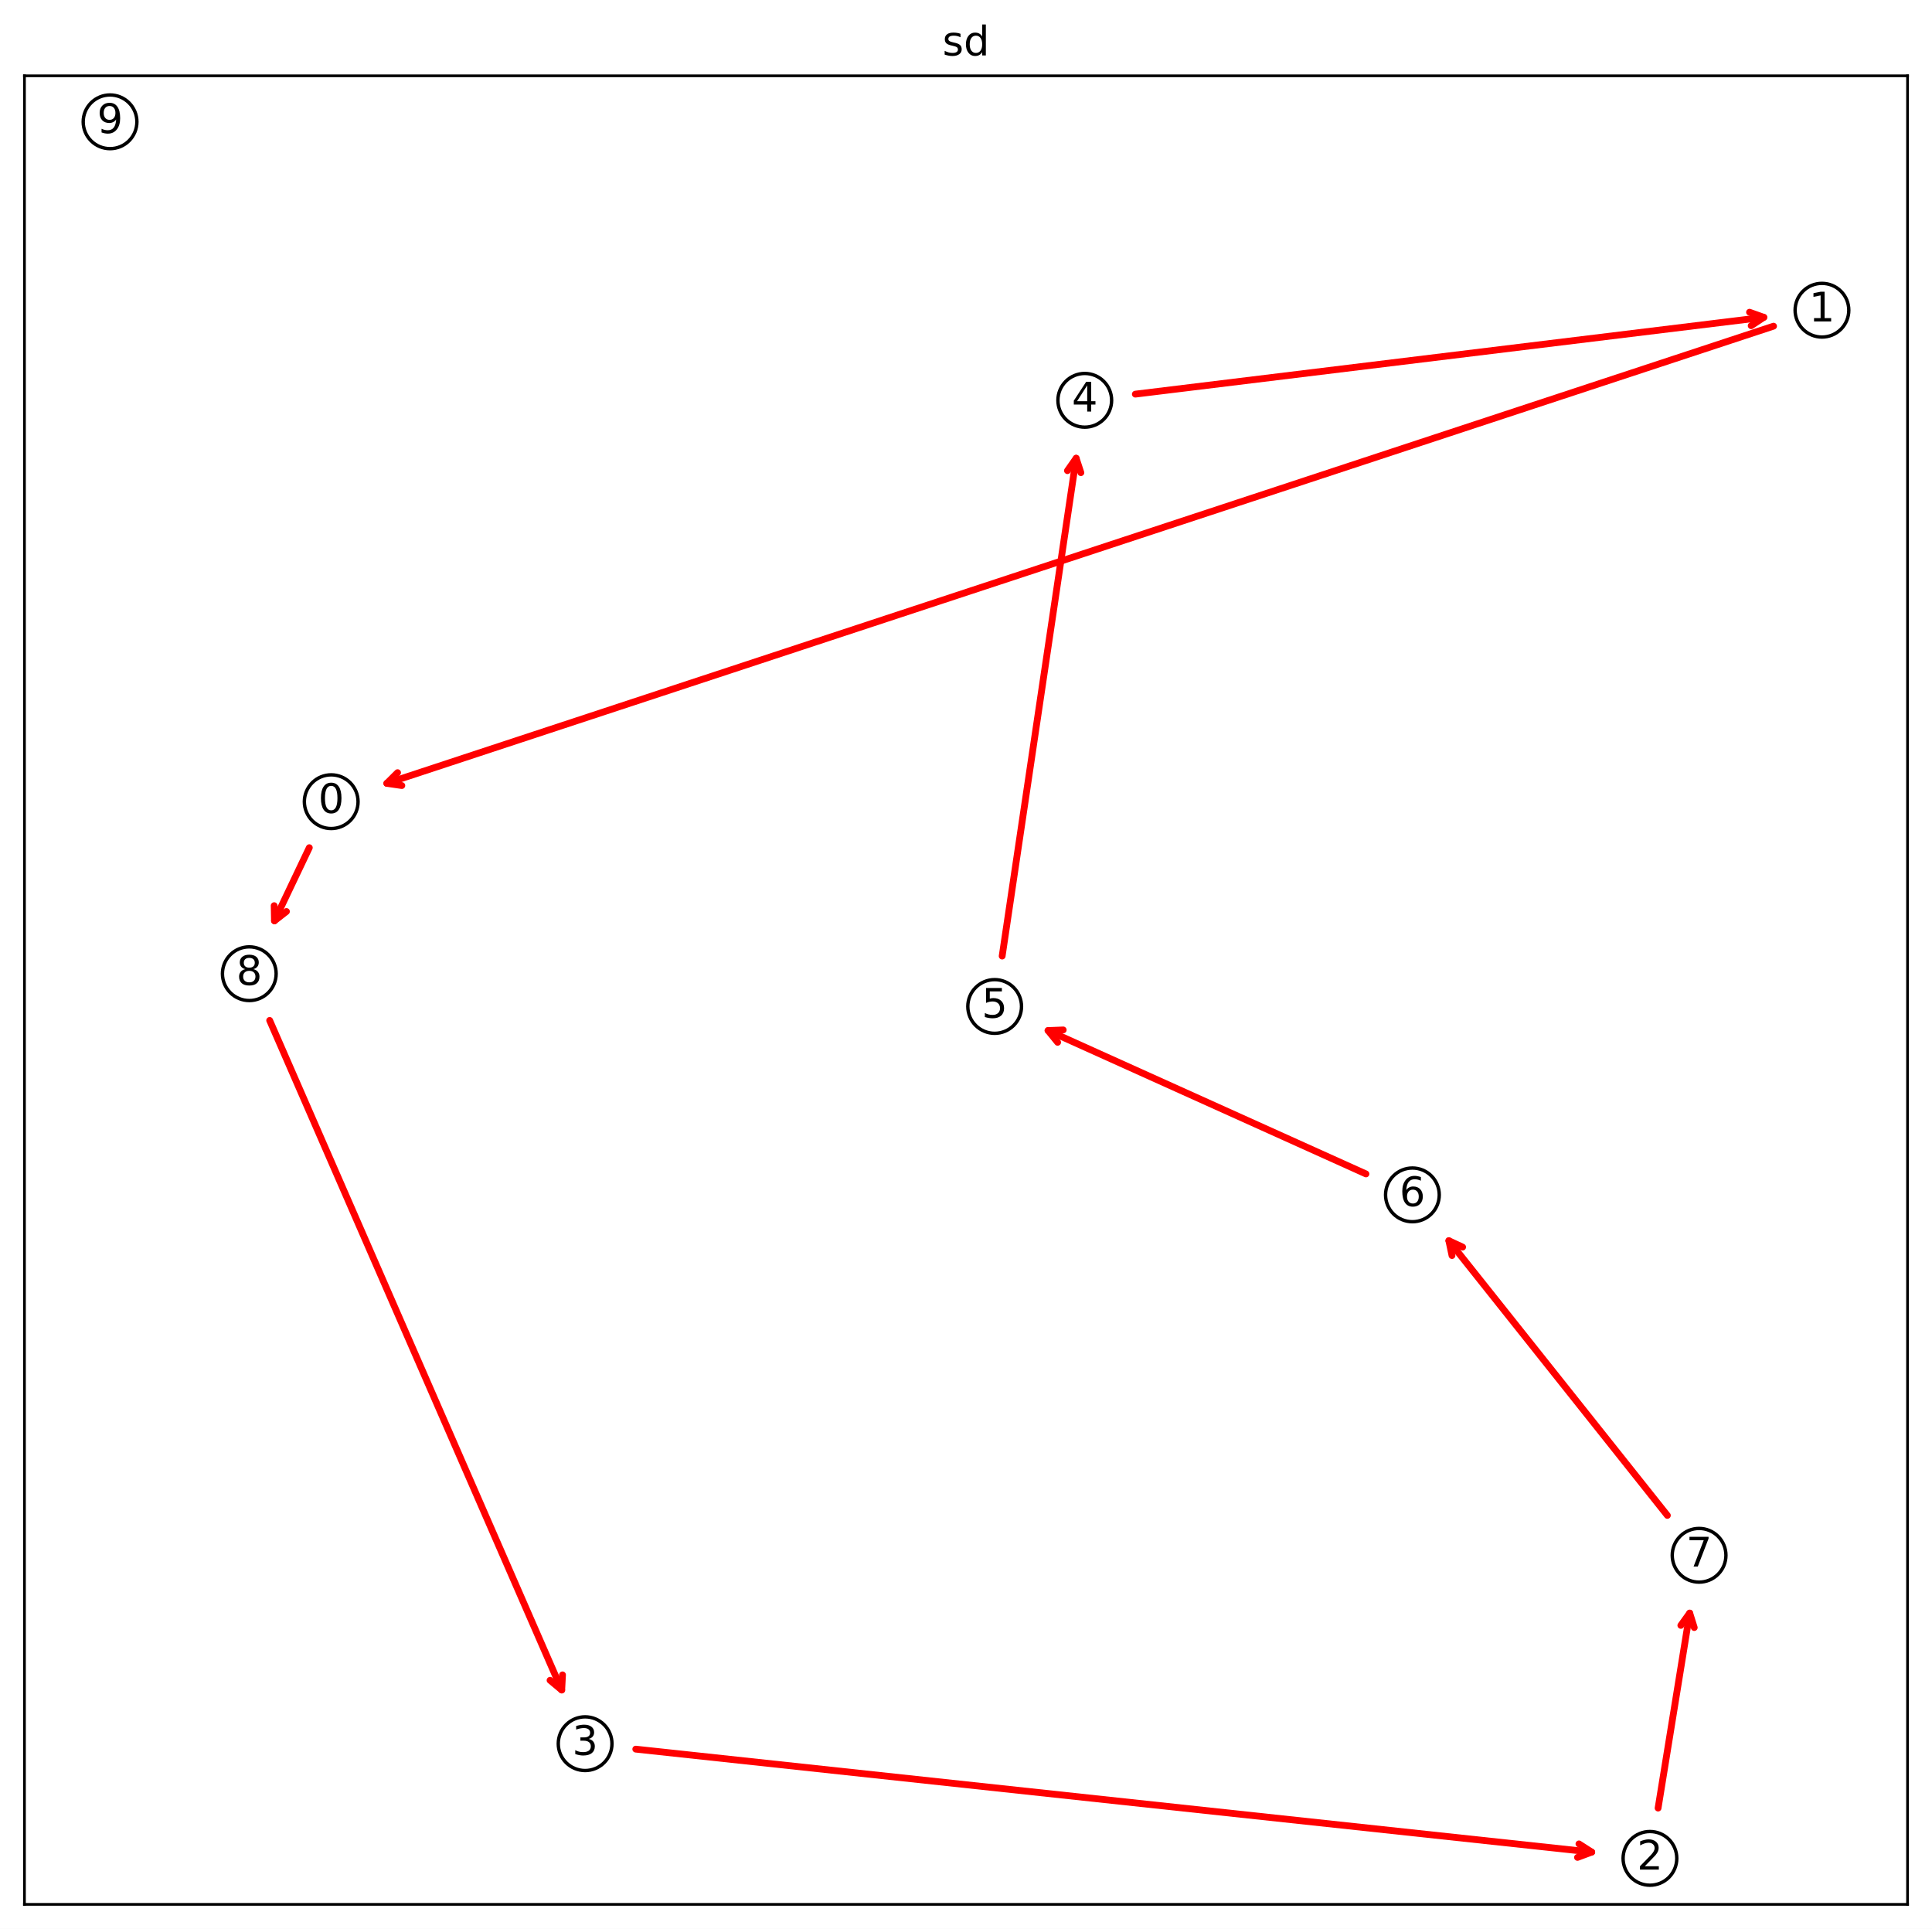
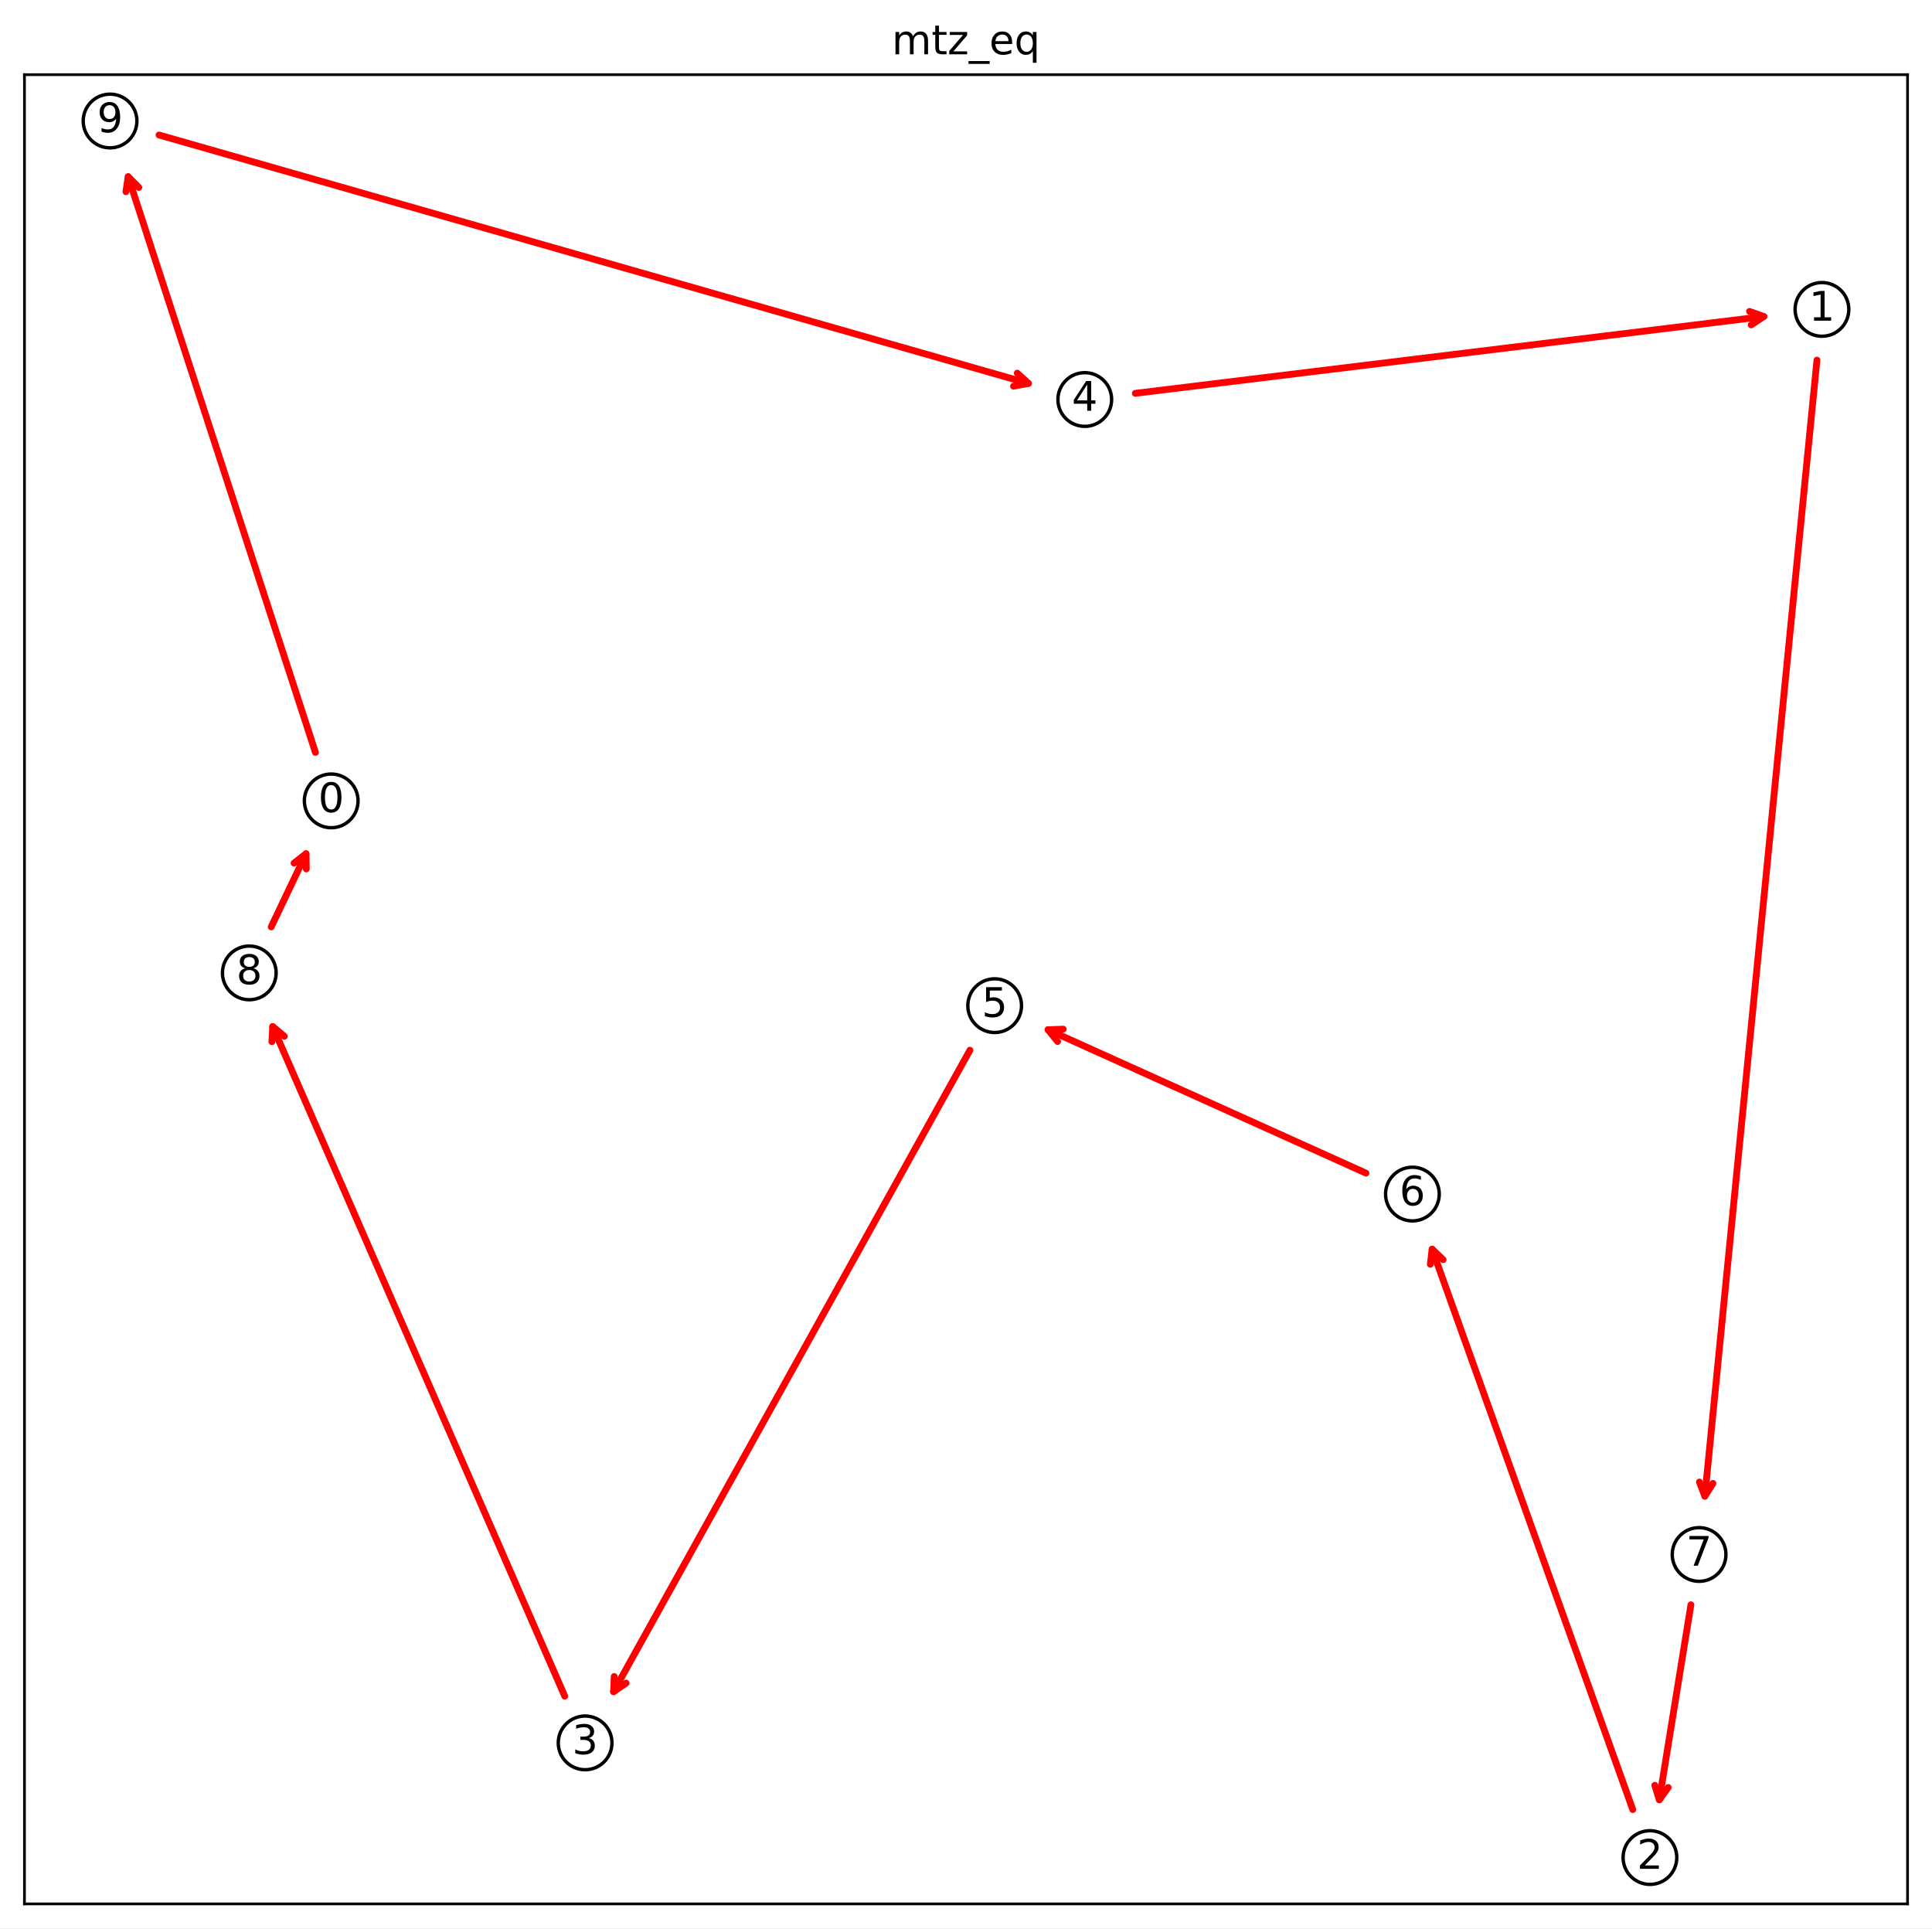
- <svg xmlns="http://www.w3.org/2000/svg" xmlns:xlink="http://www.w3.org/1999/xlink" width="568.8pt" height="567.838pt" viewBox="0 0 568.8 567.838" version="1.1">
+ <svg xmlns="http://www.w3.org/2000/svg" xmlns:xlink="http://www.w3.org/1999/xlink" width="568.8pt" height="567.696pt" viewBox="0 0 568.8 567.696" version="1.1">
  <defs>
    <style type="text/css">*{stroke-linejoin: round; stroke-linecap: butt}</style>
  </defs>
  <g id="figure_1">
    <g id="patch_1">
-       <path d="M 0 567.838  L 568.8 567.838  L 568.8 0  L 0 0  z " style="fill: #ffffff" />
+       <path d="M 0 567.696  L 568.8 567.696  L 568.8 0  L 0 0  z " style="fill: #ffffff" />
    </g>
    <g id="axes_1">
      <g id="patch_2">
-         <path d="M 7.2 560.638  L 561.6 560.638  L 561.6 22.318  L 7.2 22.318  z " style="fill: #ffffff" />
+         <path d="M 7.2 560.496  L 561.6 560.496  L 561.6 21.984  L 7.2 21.984  z " style="fill: #ffffff" />
      </g>
      <g id="matplotlib.axis_1" />
      <g id="matplotlib.axis_2" />
      <g id="patch_3">
-         <path d="M 91.062 249.555  Q 85.453 261.333 80.806 271.093  " style="fill: none; stroke: #ff0000; stroke-width: 2; stroke-linecap: round" />
-         <path d="M 84.331 268.341  L 80.806 271.093  L 80.72 266.622  " style="fill: none; stroke: #ff0000; stroke-width: 2; stroke-linecap: round" />
+         <path d="M 92.869 221.51  Q 64.955 135.699 37.732 52.014  " style="fill: none; stroke: #ff0000; stroke-width: 2; stroke-linecap: round" />
+         <path d="M 37.067 56.436  L 37.732 52.014  L 40.871 55.199  " style="fill: none; stroke: #ff0000; stroke-width: 2; stroke-linecap: round" />
      </g>
      <g id="patch_4">
-         <path d="M 79.392 300.404  Q 122.831 399.996 165.376 497.538  " style="fill: none; stroke: #ff0000; stroke-width: 2; stroke-linecap: round" />
-         <path d="M 165.61 493.072  L 165.376 497.538  L 161.944 494.671  " style="fill: none; stroke: #ff0000; stroke-width: 2; stroke-linecap: round" />
+         <path d="M 46.819 39.743  Q 175.88 76.617 302.79 112.877  " style="fill: none; stroke: #ff0000; stroke-width: 2; stroke-linecap: round" />
+         <path d="M 299.493 109.855  L 302.79 112.877  L 298.394 113.701  " style="fill: none; stroke: #ff0000; stroke-width: 2; stroke-linecap: round" />
      </g>
      <g id="patch_5">
-         <path d="M 187.176 514.94  Q 329.012 530.215 468.624 545.25  " style="fill: none; stroke: #ff0000; stroke-width: 2; stroke-linecap: round" />
-         <path d="M 464.861 542.833  L 468.624 545.25  L 464.433 546.81  " style="fill: none; stroke: #ff0000; stroke-width: 2; stroke-linecap: round" />
+         <path d="M 334.252 115.794  Q 427.882 104.35 519.291 93.178  " style="fill: none; stroke: #ff0000; stroke-width: 2; stroke-linecap: round" />
+         <path d="M 515.078 91.678  L 519.291 93.178  L 515.564 95.648  " style="fill: none; stroke: #ff0000; stroke-width: 2; stroke-linecap: round" />
      </g>
      <g id="patch_6">
-         <path d="M 488.16 532.291  Q 492.993 502.482 497.469 474.881  " style="fill: none; stroke: #ff0000; stroke-width: 2; stroke-linecap: round" />
-         <path d="M 494.855 478.509  L 497.469 474.881  L 498.803 479.149  " style="fill: none; stroke: #ff0000; stroke-width: 2; stroke-linecap: round" />
+         <path d="M 534.927 106.012  Q 518.314 274.358 501.921 440.478  " style="fill: none; stroke: #ff0000; stroke-width: 2; stroke-linecap: round" />
+         <path d="M 504.304 436.694  L 501.921 440.478  L 500.323 436.301  " style="fill: none; stroke: #ff0000; stroke-width: 2; stroke-linecap: round" />
      </g>
      <g id="patch_7">
-         <path d="M 490.891 446.132  Q 458.028 404.819 426.557 365.256  " style="fill: none; stroke: #ff0000; stroke-width: 2; stroke-linecap: round" />
-         <path d="M 427.482 369.632  L 426.557 365.256  L 430.613 367.142  " style="fill: none; stroke: #ff0000; stroke-width: 2; stroke-linecap: round" />
+         <path d="M 497.827 472.437  Q 492.993 502.245 488.517 529.847  " style="fill: none; stroke: #ff0000; stroke-width: 2; stroke-linecap: round" />
+         <path d="M 491.132 526.218  L 488.517 529.847  L 487.183 525.578  " style="fill: none; stroke: #ff0000; stroke-width: 2; stroke-linecap: round" />
      </g>
      <g id="patch_8">
-         <path d="M 402.153 345.599  Q 354.334 324.033 308.553 303.387  " style="fill: none; stroke: #ff0000; stroke-width: 2; stroke-linecap: round" />
-         <path d="M 311.377 306.855  L 308.553 303.387  L 313.021 303.208  " style="fill: none; stroke: #ff0000; stroke-width: 2; stroke-linecap: round" />
+         <path d="M 480.702 532.733  Q 450.792 449.19 421.635 367.753  " style="fill: none; stroke: #ff0000; stroke-width: 2; stroke-linecap: round" />
+         <path d="M 421.1 372.193  L 421.635 367.753  L 424.866 370.845  " style="fill: none; stroke: #ff0000; stroke-width: 2; stroke-linecap: round" />
      </g>
      <g id="patch_9">
-         <path d="M 295.046 281.464  Q 306.103 207.076 316.832 134.9  " style="fill: none; stroke: #ff0000; stroke-width: 2; stroke-linecap: round" />
-         <path d="M 314.266 138.562  L 316.832 134.9  L 318.222 139.151  " style="fill: none; stroke: #ff0000; stroke-width: 2; stroke-linecap: round" />
+         <path d="M 402.153 345.361  Q 354.334 323.795 308.553 303.149  " style="fill: none; stroke: #ff0000; stroke-width: 2; stroke-linecap: round" />
+         <path d="M 311.377 306.617  L 308.553 303.149  L 313.021 302.97  " style="fill: none; stroke: #ff0000; stroke-width: 2; stroke-linecap: round" />
      </g>
      <g id="patch_10">
-         <path d="M 334.252 116.032  Q 427.882 104.588 519.291 93.416  " style="fill: none; stroke: #ff0000; stroke-width: 2; stroke-linecap: round" />
-         <path d="M 515.078 91.916  L 519.291 93.416  L 515.564 95.887  " style="fill: none; stroke: #ff0000; stroke-width: 2; stroke-linecap: round" />
+         <path d="M 285.556 309.174  Q 232.554 404.577 180.638 498.026  " style="fill: none; stroke: #ff0000; stroke-width: 2; stroke-linecap: round" />
+         <path d="M 184.329 495.501  L 180.638 498.026  L 180.833 493.558  " style="fill: none; stroke: #ff0000; stroke-width: 2; stroke-linecap: round" />
      </g>
      <g id="patch_11">
-         <path d="M 522.152 96.022  Q 316.954 163.67 113.879 230.618  " style="fill: none; stroke: #ff0000; stroke-width: 2; stroke-linecap: round" />
-         <path d="M 118.304 231.265  L 113.879 230.618  L 117.052 227.466  " style="fill: none; stroke: #ff0000; stroke-width: 2; stroke-linecap: round" />
+         <path d="M 166.269 499.348  Q 122.83 399.756 80.285 302.213  " style="fill: none; stroke: #ff0000; stroke-width: 2; stroke-linecap: round" />
+         <path d="M 80.051 306.679  L 80.285 302.213  L 83.718 305.08  " style="fill: none; stroke: #ff0000; stroke-width: 2; stroke-linecap: round" />
      </g>
      <g id="patch_12">
-         <path d="M 7.2 560.638  L 7.2 22.318  " style="fill: none; stroke: #000000; stroke-width: 0.8; stroke-linejoin: miter; stroke-linecap: square" />
+         <path d="M 79.843 272.876  Q 85.452 261.098 90.099 251.338  " style="fill: none; stroke: #ff0000; stroke-width: 2; stroke-linecap: round" />
+         <path d="M 86.574 254.09  L 90.099 251.338  L 90.185 255.809  " style="fill: none; stroke: #ff0000; stroke-width: 2; stroke-linecap: round" />
      </g>
      <g id="patch_13">
-         <path d="M 561.6 560.638  L 561.6 22.318  " style="fill: none; stroke: #000000; stroke-width: 0.8; stroke-linejoin: miter; stroke-linecap: square" />
+         <path d="M 7.2 560.496  L 7.2 21.984  " style="fill: none; stroke: #000000; stroke-width: 0.8; stroke-linejoin: miter; stroke-linecap: square" />
      </g>
      <g id="patch_14">
-         <path d="M 7.2 560.638  L 561.6 560.638  " style="fill: none; stroke: #000000; stroke-width: 0.8; stroke-linejoin: miter; stroke-linecap: square" />
+         <path d="M 561.6 560.496  L 561.6 21.984  " style="fill: none; stroke: #000000; stroke-width: 0.8; stroke-linejoin: miter; stroke-linecap: square" />
      </g>
      <g id="patch_15">
-         <path d="M 7.2 22.318  L 561.6 22.318  " style="fill: none; stroke: #000000; stroke-width: 0.8; stroke-linejoin: miter; stroke-linecap: square" />
+         <path d="M 7.2 560.496  L 561.6 560.496  " style="fill: none; stroke: #000000; stroke-width: 0.8; stroke-linejoin: miter; stroke-linecap: square" />
+       </g>
+       <g id="patch_16">
+         <path d="M 7.2 21.984  L 561.6 21.984  " style="fill: none; stroke: #000000; stroke-width: 0.8; stroke-linejoin: miter; stroke-linecap: square" />
      </g>
      <g id="PathCollection_1">
        <defs>
-           <path id="m304e640a51" d="M 0 7.906  C 2.097 7.906 4.108 7.073 5.59 5.59  C 7.073 4.108 7.906 2.097 7.906 0  C 7.906 -2.097 7.073 -4.108 5.59 -5.59  C 4.108 -7.073 2.097 -7.906 0 -7.906  C -2.097 -7.906 -4.108 -7.073 -5.59 -5.59  C -7.073 -4.108 -7.906 -2.097 -7.906 0  C -7.906 2.097 -7.073 4.108 -5.59 5.59  C -4.108 7.073 -2.097 7.906 0 7.906  z " style="stroke: #000000" />
+           <path id="md077c8d6b2" d="M 0 7.906  C 2.097 7.906 4.108 7.073 5.59 5.59  C 7.073 4.108 7.906 2.097 7.906 0  C 7.906 -2.097 7.073 -4.108 5.59 -5.59  C 4.108 -7.073 2.097 -7.906 0 -7.906  C -2.097 -7.906 -4.108 -7.073 -5.59 -5.59  C -7.073 -4.108 -7.906 -2.097 -7.906 0  C -7.906 2.097 -7.073 4.108 -5.59 5.59  C -4.108 7.073 -2.097 7.906 0 7.906  z " style="stroke: #000000" />
        </defs>
-         <g clip-path="url(#p62810bb80d)">
-           <use xlink:href="#m304e640a51" x="97.51" y="236.014" style="fill: #ffffff; stroke: #000000" />
-           <use xlink:href="#m304e640a51" x="536.4" y="91.325" style="fill: #ffffff; stroke: #000000" />
-           <use xlink:href="#m304e640a51" x="485.759" y="547.095" style="fill: #ffffff; stroke: #000000" />
-           <use xlink:href="#m304e640a51" x="172.266" y="513.335" style="fill: #ffffff; stroke: #000000" />
-           <use xlink:href="#m304e640a51" x="319.367" y="117.851" style="fill: #ffffff; stroke: #000000" />
-           <use xlink:href="#m304e640a51" x="292.84" y="296.301" style="fill: #ffffff; stroke: #000000" />
-           <use xlink:href="#m304e640a51" x="415.826" y="351.765" style="fill: #ffffff; stroke: #000000" />
-           <use xlink:href="#m304e640a51" x="500.228" y="457.87" style="fill: #ffffff; stroke: #000000" />
-           <use xlink:href="#m304e640a51" x="73.395" y="286.655" style="fill: #ffffff; stroke: #000000" />
-           <use xlink:href="#m304e640a51" x="32.4" y="35.861" style="fill: #ffffff; stroke: #000000" />
+         <g clip-path="url(#p9d6333d8d3)">
+           <use xlink:href="#md077c8d6b2" x="97.51" y="235.776" style="fill: #ffffff; stroke: #000000" />
+           <use xlink:href="#md077c8d6b2" x="536.4" y="91.087" style="fill: #ffffff; stroke: #000000" />
+           <use xlink:href="#md077c8d6b2" x="485.759" y="546.857" style="fill: #ffffff; stroke: #000000" />
+           <use xlink:href="#md077c8d6b2" x="172.266" y="513.096" style="fill: #ffffff; stroke: #000000" />
+           <use xlink:href="#md077c8d6b2" x="319.367" y="117.613" style="fill: #ffffff; stroke: #000000" />
+           <use xlink:href="#md077c8d6b2" x="292.84" y="296.063" style="fill: #ffffff; stroke: #000000" />
+           <use xlink:href="#md077c8d6b2" x="415.826" y="351.527" style="fill: #ffffff; stroke: #000000" />
+           <use xlink:href="#md077c8d6b2" x="500.228" y="457.632" style="fill: #ffffff; stroke: #000000" />
+           <use xlink:href="#md077c8d6b2" x="73.395" y="286.417" style="fill: #ffffff; stroke: #000000" />
+           <use xlink:href="#md077c8d6b2" x="32.4" y="35.623" style="fill: #ffffff; stroke: #000000" />
        </g>
      </g>
      <g id="text_1">
-         <g transform="translate(277.4653 16.31812) scale(0.12 -0.12)">
+         <g transform="translate(262.5534 15.98438) scale(0.12 -0.12)">
          <defs>
-             <path id="DejaVuSans-73" d="M 2834 3397  L 2834 2853  Q 2591 2978 2328 3040  Q 2066 3103 1784 3103  Q 1356 3103 1142 2972  Q 928 2841 928 2578  Q 928 2378 1081 2264  Q 1234 2150 1697 2047  L 1894 2003  Q 2506 1872 2764 1633  Q 3022 1394 3022 966  Q 3022 478 2636 193  Q 2250 -91 1575 -91  Q 1294 -91 989 -36  Q 684 19 347 128  L 347 722  Q 666 556 975 473  Q 1284 391 1588 391  Q 1994 391 2212 530  Q 2431 669 2431 922  Q 2431 1156 2273 1281  Q 2116 1406 1581 1522  L 1381 1569  Q 847 1681 609 1914  Q 372 2147 372 2553  Q 372 3047 722 3315  Q 1072 3584 1716 3584  Q 2034 3584 2315 3537  Q 2597 3491 2834 3397  z " transform="scale(0.015625)" />
-             <path id="DejaVuSans-64" d="M 2906 2969  L 2906 4863  L 3481 4863  L 3481 0  L 2906 0  L 2906 525  Q 2725 213 2448 61  Q 2172 -91 1784 -91  Q 1150 -91 751 415  Q 353 922 353 1747  Q 353 2572 751 3078  Q 1150 3584 1784 3584  Q 2172 3584 2448 3432  Q 2725 3281 2906 2969  z M 947 1747  Q 947 1113 1208 752  Q 1469 391 1925 391  Q 2381 391 2643 752  Q 2906 1113 2906 1747  Q 2906 2381 2643 2742  Q 2381 3103 1925 3103  Q 1469 3103 1208 2742  Q 947 2381 947 1747  z " transform="scale(0.015625)" />
+             <path id="DejaVuSans-6d" d="M 3328 2828  Q 3544 3216 3844 3400  Q 4144 3584 4550 3584  Q 5097 3584 5394 3201  Q 5691 2819 5691 2113  L 5691 0  L 5113 0  L 5113 2094  Q 5113 2597 4934 2840  Q 4756 3084 4391 3084  Q 3944 3084 3684 2787  Q 3425 2491 3425 1978  L 3425 0  L 2847 0  L 2847 2094  Q 2847 2600 2669 2842  Q 2491 3084 2119 3084  Q 1678 3084 1418 2786  Q 1159 2488 1159 1978  L 1159 0  L 581 0  L 581 3500  L 1159 3500  L 1159 2956  Q 1356 3278 1631 3431  Q 1906 3584 2284 3584  Q 2666 3584 2933 3390  Q 3200 3197 3328 2828  z " transform="scale(0.015625)" />
+             <path id="DejaVuSans-74" d="M 1172 4494  L 1172 3500  L 2356 3500  L 2356 3053  L 1172 3053  L 1172 1153  Q 1172 725 1289 603  Q 1406 481 1766 481  L 2356 481  L 2356 0  L 1766 0  Q 1100 0 847 248  Q 594 497 594 1153  L 594 3053  L 172 3053  L 172 3500  L 594 3500  L 594 4494  L 1172 4494  z " transform="scale(0.015625)" />
+             <path id="DejaVuSans-7a" d="M 353 3500  L 3084 3500  L 3084 2975  L 922 459  L 3084 459  L 3084 0  L 275 0  L 275 525  L 2438 3041  L 353 3041  L 353 3500  z " transform="scale(0.015625)" />
+             <path id="DejaVuSans-5f" d="M 3263 -1063  L 3263 -1509  L -63 -1509  L -63 -1063  L 3263 -1063  z " transform="scale(0.015625)" />
+             <path id="DejaVuSans-65" d="M 3597 1894  L 3597 1613  L 953 1613  Q 991 1019 1311 708  Q 1631 397 2203 397  Q 2534 397 2845 478  Q 3156 559 3463 722  L 3463 178  Q 3153 47 2828 -22  Q 2503 -91 2169 -91  Q 1331 -91 842 396  Q 353 884 353 1716  Q 353 2575 817 3079  Q 1281 3584 2069 3584  Q 2775 3584 3186 3129  Q 3597 2675 3597 1894  z M 3022 2063  Q 3016 2534 2758 2815  Q 2500 3097 2075 3097  Q 1594 3097 1305 2825  Q 1016 2553 972 2059  L 3022 2063  z " transform="scale(0.015625)" />
+             <path id="DejaVuSans-71" d="M 947 1747  Q 947 1113 1208 752  Q 1469 391 1925 391  Q 2381 391 2643 752  Q 2906 1113 2906 1747  Q 2906 2381 2643 2742  Q 2381 3103 1925 3103  Q 1469 3103 1208 2742  Q 947 2381 947 1747  z M 2906 525  Q 2725 213 2448 61  Q 2172 -91 1784 -91  Q 1150 -91 751 415  Q 353 922 353 1747  Q 353 2572 751 3078  Q 1150 3584 1784 3584  Q 2172 3584 2448 3432  Q 2725 3281 2906 2969  L 2906 3500  L 3481 3500  L 3481 -1331  L 2906 -1331  L 2906 525  z " transform="scale(0.015625)" />
          </defs>
-           <use xlink:href="#DejaVuSans-73" />
-           <use xlink:href="#DejaVuSans-64" transform="translate(52.09961 0)" />
+           <use xlink:href="#DejaVuSans-6d" />
+           <use xlink:href="#DejaVuSans-74" transform="translate(97.41211 0)" />
+           <use xlink:href="#DejaVuSans-7a" transform="translate(136.6211 0)" />
+           <use xlink:href="#DejaVuSans-5f" transform="translate(189.1113 0)" />
+           <use xlink:href="#DejaVuSans-65" transform="translate(239.1113 0)" />
+           <use xlink:href="#DejaVuSans-71" transform="translate(300.6348 0)" />
        </g>
      </g>
      <g id="text_2">
-         <g transform="translate(93.69255 239.3253) scale(0.12 -0.12)">
+         <g transform="translate(93.69255 239.0871) scale(0.12 -0.12)">
          <defs>
            <path id="DejaVuSans-30" d="M 2034 4250  Q 1547 4250 1301 3770  Q 1056 3291 1056 2328  Q 1056 1369 1301 889  Q 1547 409 2034 409  Q 2525 409 2770 889  Q 3016 1369 3016 2328  Q 3016 3291 2770 3770  Q 2525 4250 2034 4250  z M 2034 4750  Q 2819 4750 3233 4129  Q 3647 3509 3647 2328  Q 3647 1150 3233 529  Q 2819 -91 2034 -91  Q 1250 -91 836 529  Q 422 1150 422 2328  Q 422 3509 836 4129  Q 1250 4750 2034 4750  z " transform="scale(0.015625)" />
          </defs>
          <use xlink:href="#DejaVuSans-30" />
        </g>
      </g>
      <g id="text_3">
-         <g transform="translate(532.5825 94.63626) scale(0.12 -0.12)">
+         <g transform="translate(532.5825 94.39814) scale(0.12 -0.12)">
          <defs>
            <path id="DejaVuSans-31" d="M 794 531  L 1825 531  L 1825 4091  L 703 3866  L 703 4441  L 1819 4666  L 2450 4666  L 2450 531  L 3481 531  L 3481 0  L 794 0  L 794 531  z " transform="scale(0.015625)" />
          </defs>
          <use xlink:href="#DejaVuSans-31" />
        </g>
      </g>
      <g id="text_4">
-         <g transform="translate(481.9414 550.4066) scale(0.12 -0.12)">
+         <g transform="translate(481.9414 550.1685) scale(0.12 -0.12)">
          <defs>
            <path id="DejaVuSans-32" d="M 1228 531  L 3431 531  L 3431 0  L 469 0  L 469 531  Q 828 903 1448 1529  Q 2069 2156 2228 2338  Q 2531 2678 2651 2914  Q 2772 3150 2772 3378  Q 2772 3750 2511 3984  Q 2250 4219 1831 4219  Q 1534 4219 1204 4116  Q 875 4013 500 3803  L 500 4441  Q 881 4594 1212 4672  Q 1544 4750 1819 4750  Q 2544 4750 2975 4387  Q 3406 4025 3406 3419  Q 3406 3131 3298 2873  Q 3191 2616 2906 2266  Q 2828 2175 2409 1742  Q 1991 1309 1228 531  z " transform="scale(0.015625)" />
          </defs>
          <use xlink:href="#DejaVuSans-32" />
        </g>
      </g>
      <g id="text_5">
-         <g transform="translate(168.4485 516.6458) scale(0.12 -0.12)">
+         <g transform="translate(168.4485 516.4077) scale(0.12 -0.12)">
          <defs>
            <path id="DejaVuSans-33" d="M 2597 2516  Q 3050 2419 3304 2112  Q 3559 1806 3559 1356  Q 3559 666 3084 287  Q 2609 -91 1734 -91  Q 1441 -91 1130 -33  Q 819 25 488 141  L 488 750  Q 750 597 1062 519  Q 1375 441 1716 441  Q 2309 441 2620 675  Q 2931 909 2931 1356  Q 2931 1769 2642 2001  Q 2353 2234 1838 2234  L 1294 2234  L 1294 2753  L 1863 2753  Q 2328 2753 2575 2939  Q 2822 3125 2822 3475  Q 2822 3834 2567 4026  Q 2313 4219 1838 4219  Q 1578 4219 1281 4162  Q 984 4106 628 3988  L 628 4550  Q 988 4650 1302 4700  Q 1616 4750 1894 4750  Q 2613 4750 3031 4423  Q 3450 4097 3450 3541  Q 3450 3153 3228 2886  Q 3006 2619 2597 2516  z " transform="scale(0.015625)" />
          </defs>
          <use xlink:href="#DejaVuSans-33" />
        </g>
      </g>
      <g id="text_6">
-         <g transform="translate(315.549 121.1626) scale(0.12 -0.12)">
+         <g transform="translate(315.549 120.9245) scale(0.12 -0.12)">
          <defs>
            <path id="DejaVuSans-34" d="M 2419 4116  L 825 1625  L 2419 1625  L 2419 4116  z M 2253 4666  L 3047 4666  L 3047 1625  L 3713 1625  L 3713 1100  L 3047 1100  L 3047 0  L 2419 0  L 2419 1100  L 313 1100  L 313 1709  L 2253 4666  z " transform="scale(0.015625)" />
          </defs>
          <use xlink:href="#DejaVuSans-34" />
        </g>
      </g>
      <g id="text_7">
-         <g transform="translate(289.0227 299.6123) scale(0.12 -0.12)">
+         <g transform="translate(289.0227 299.3742) scale(0.12 -0.12)">
          <defs>
            <path id="DejaVuSans-35" d="M 691 4666  L 3169 4666  L 3169 4134  L 1269 4134  L 1269 2991  Q 1406 3038 1543 3061  Q 1681 3084 1819 3084  Q 2600 3084 3056 2656  Q 3513 2228 3513 1497  Q 3513 744 3044 326  Q 2575 -91 1722 -91  Q 1428 -91 1123 -41  Q 819 9 494 109  L 494 744  Q 775 591 1075 516  Q 1375 441 1709 441  Q 2250 441 2565 725  Q 2881 1009 2881 1497  Q 2881 1984 2565 2268  Q 2250 2553 1709 2553  Q 1456 2553 1204 2497  Q 953 2441 691 2322  L 691 4666  z " transform="scale(0.015625)" />
          </defs>
          <use xlink:href="#DejaVuSans-35" />
        </g>
      </g>
      <g id="text_8">
-         <g transform="translate(412.0083 355.0765) scale(0.12 -0.12)">
+         <g transform="translate(412.0083 354.8383) scale(0.12 -0.12)">
          <defs>
            <path id="DejaVuSans-36" d="M 2113 2584  Q 1688 2584 1439 2293  Q 1191 2003 1191 1497  Q 1191 994 1439 701  Q 1688 409 2113 409  Q 2538 409 2786 701  Q 3034 994 3034 1497  Q 3034 2003 2786 2293  Q 2538 2584 2113 2584  z M 3366 4563  L 3366 3988  Q 3128 4100 2886 4159  Q 2644 4219 2406 4219  Q 1781 4219 1451 3797  Q 1122 3375 1075 2522  Q 1259 2794 1537 2939  Q 1816 3084 2150 3084  Q 2853 3084 3261 2657  Q 3669 2231 3669 1497  Q 3669 778 3244 343  Q 2819 -91 2113 -91  Q 1303 -91 875 529  Q 447 1150 447 2328  Q 447 3434 972 4092  Q 1497 4750 2381 4750  Q 2619 4750 2861 4703  Q 3103 4656 3366 4563  z " transform="scale(0.015625)" />
          </defs>
          <use xlink:href="#DejaVuSans-36" />
        </g>
      </g>
      <g id="text_9">
-         <g transform="translate(496.4103 461.1817) scale(0.12 -0.12)">
+         <g transform="translate(496.4103 460.9436) scale(0.12 -0.12)">
          <defs>
            <path id="DejaVuSans-37" d="M 525 4666  L 3525 4666  L 3525 4397  L 1831 0  L 1172 0  L 2766 4134  L 525 4134  L 525 4666  z " transform="scale(0.015625)" />
          </defs>
          <use xlink:href="#DejaVuSans-37" />
        </g>
      </g>
      <g id="text_10">
-         <g transform="translate(69.57771 289.9664) scale(0.12 -0.12)">
+         <g transform="translate(69.57771 289.7283) scale(0.12 -0.12)">
          <defs>
            <path id="DejaVuSans-38" d="M 2034 2216  Q 1584 2216 1326 1975  Q 1069 1734 1069 1313  Q 1069 891 1326 650  Q 1584 409 2034 409  Q 2484 409 2743 651  Q 3003 894 3003 1313  Q 3003 1734 2745 1975  Q 2488 2216 2034 2216  z M 1403 2484  Q 997 2584 770 2862  Q 544 3141 544 3541  Q 544 4100 942 4425  Q 1341 4750 2034 4750  Q 2731 4750 3128 4425  Q 3525 4100 3525 3541  Q 3525 3141 3298 2862  Q 3072 2584 2669 2484  Q 3125 2378 3379 2068  Q 3634 1759 3634 1313  Q 3634 634 3220 271  Q 2806 -91 2034 -91  Q 1263 -91 848 271  Q 434 634 434 1313  Q 434 1759 690 2068  Q 947 2378 1403 2484  z M 1172 3481  Q 1172 3119 1398 2916  Q 1625 2713 2034 2713  Q 2441 2713 2670 2916  Q 2900 3119 2900 3481  Q 2900 3844 2670 4047  Q 2441 4250 2034 4250  Q 1625 4250 1398 4047  Q 1172 3844 1172 3481  z " transform="scale(0.015625)" />
          </defs>
          <use xlink:href="#DejaVuSans-38" />
        </g>
      </g>
      <g id="text_11">
-         <g transform="translate(28.5825 39.17215) scale(0.12 -0.12)">
+         <g transform="translate(28.5825 38.93402) scale(0.12 -0.12)">
          <defs>
            <path id="DejaVuSans-39" d="M 703 97  L 703 672  Q 941 559 1184 500  Q 1428 441 1663 441  Q 2288 441 2617 861  Q 2947 1281 2994 2138  Q 2813 1869 2534 1725  Q 2256 1581 1919 1581  Q 1219 1581 811 2004  Q 403 2428 403 3163  Q 403 3881 828 4315  Q 1253 4750 1959 4750  Q 2769 4750 3195 4129  Q 3622 3509 3622 2328  Q 3622 1225 3098 567  Q 2575 -91 1691 -91  Q 1453 -91 1209 -44  Q 966 3 703 97  z M 1959 2075  Q 2384 2075 2632 2365  Q 2881 2656 2881 3163  Q 2881 3666 2632 3958  Q 2384 4250 1959 4250  Q 1534 4250 1286 3958  Q 1038 3666 1038 3163  Q 1038 2656 1286 2365  Q 1534 2075 1959 2075  z " transform="scale(0.015625)" />
          </defs>
          <use xlink:href="#DejaVuSans-39" />
        </g>
      </g>
    </g>
  </g>
  <defs>
-     <clipPath id="p62810bb80d">
-       <rect x="7.2" y="22.318" width="554.4" height="538.32" />
+     <clipPath id="p9d6333d8d3">
+       <rect x="7.2" y="21.984" width="554.4" height="538.511" />
    </clipPath>
  </defs>
</svg>
